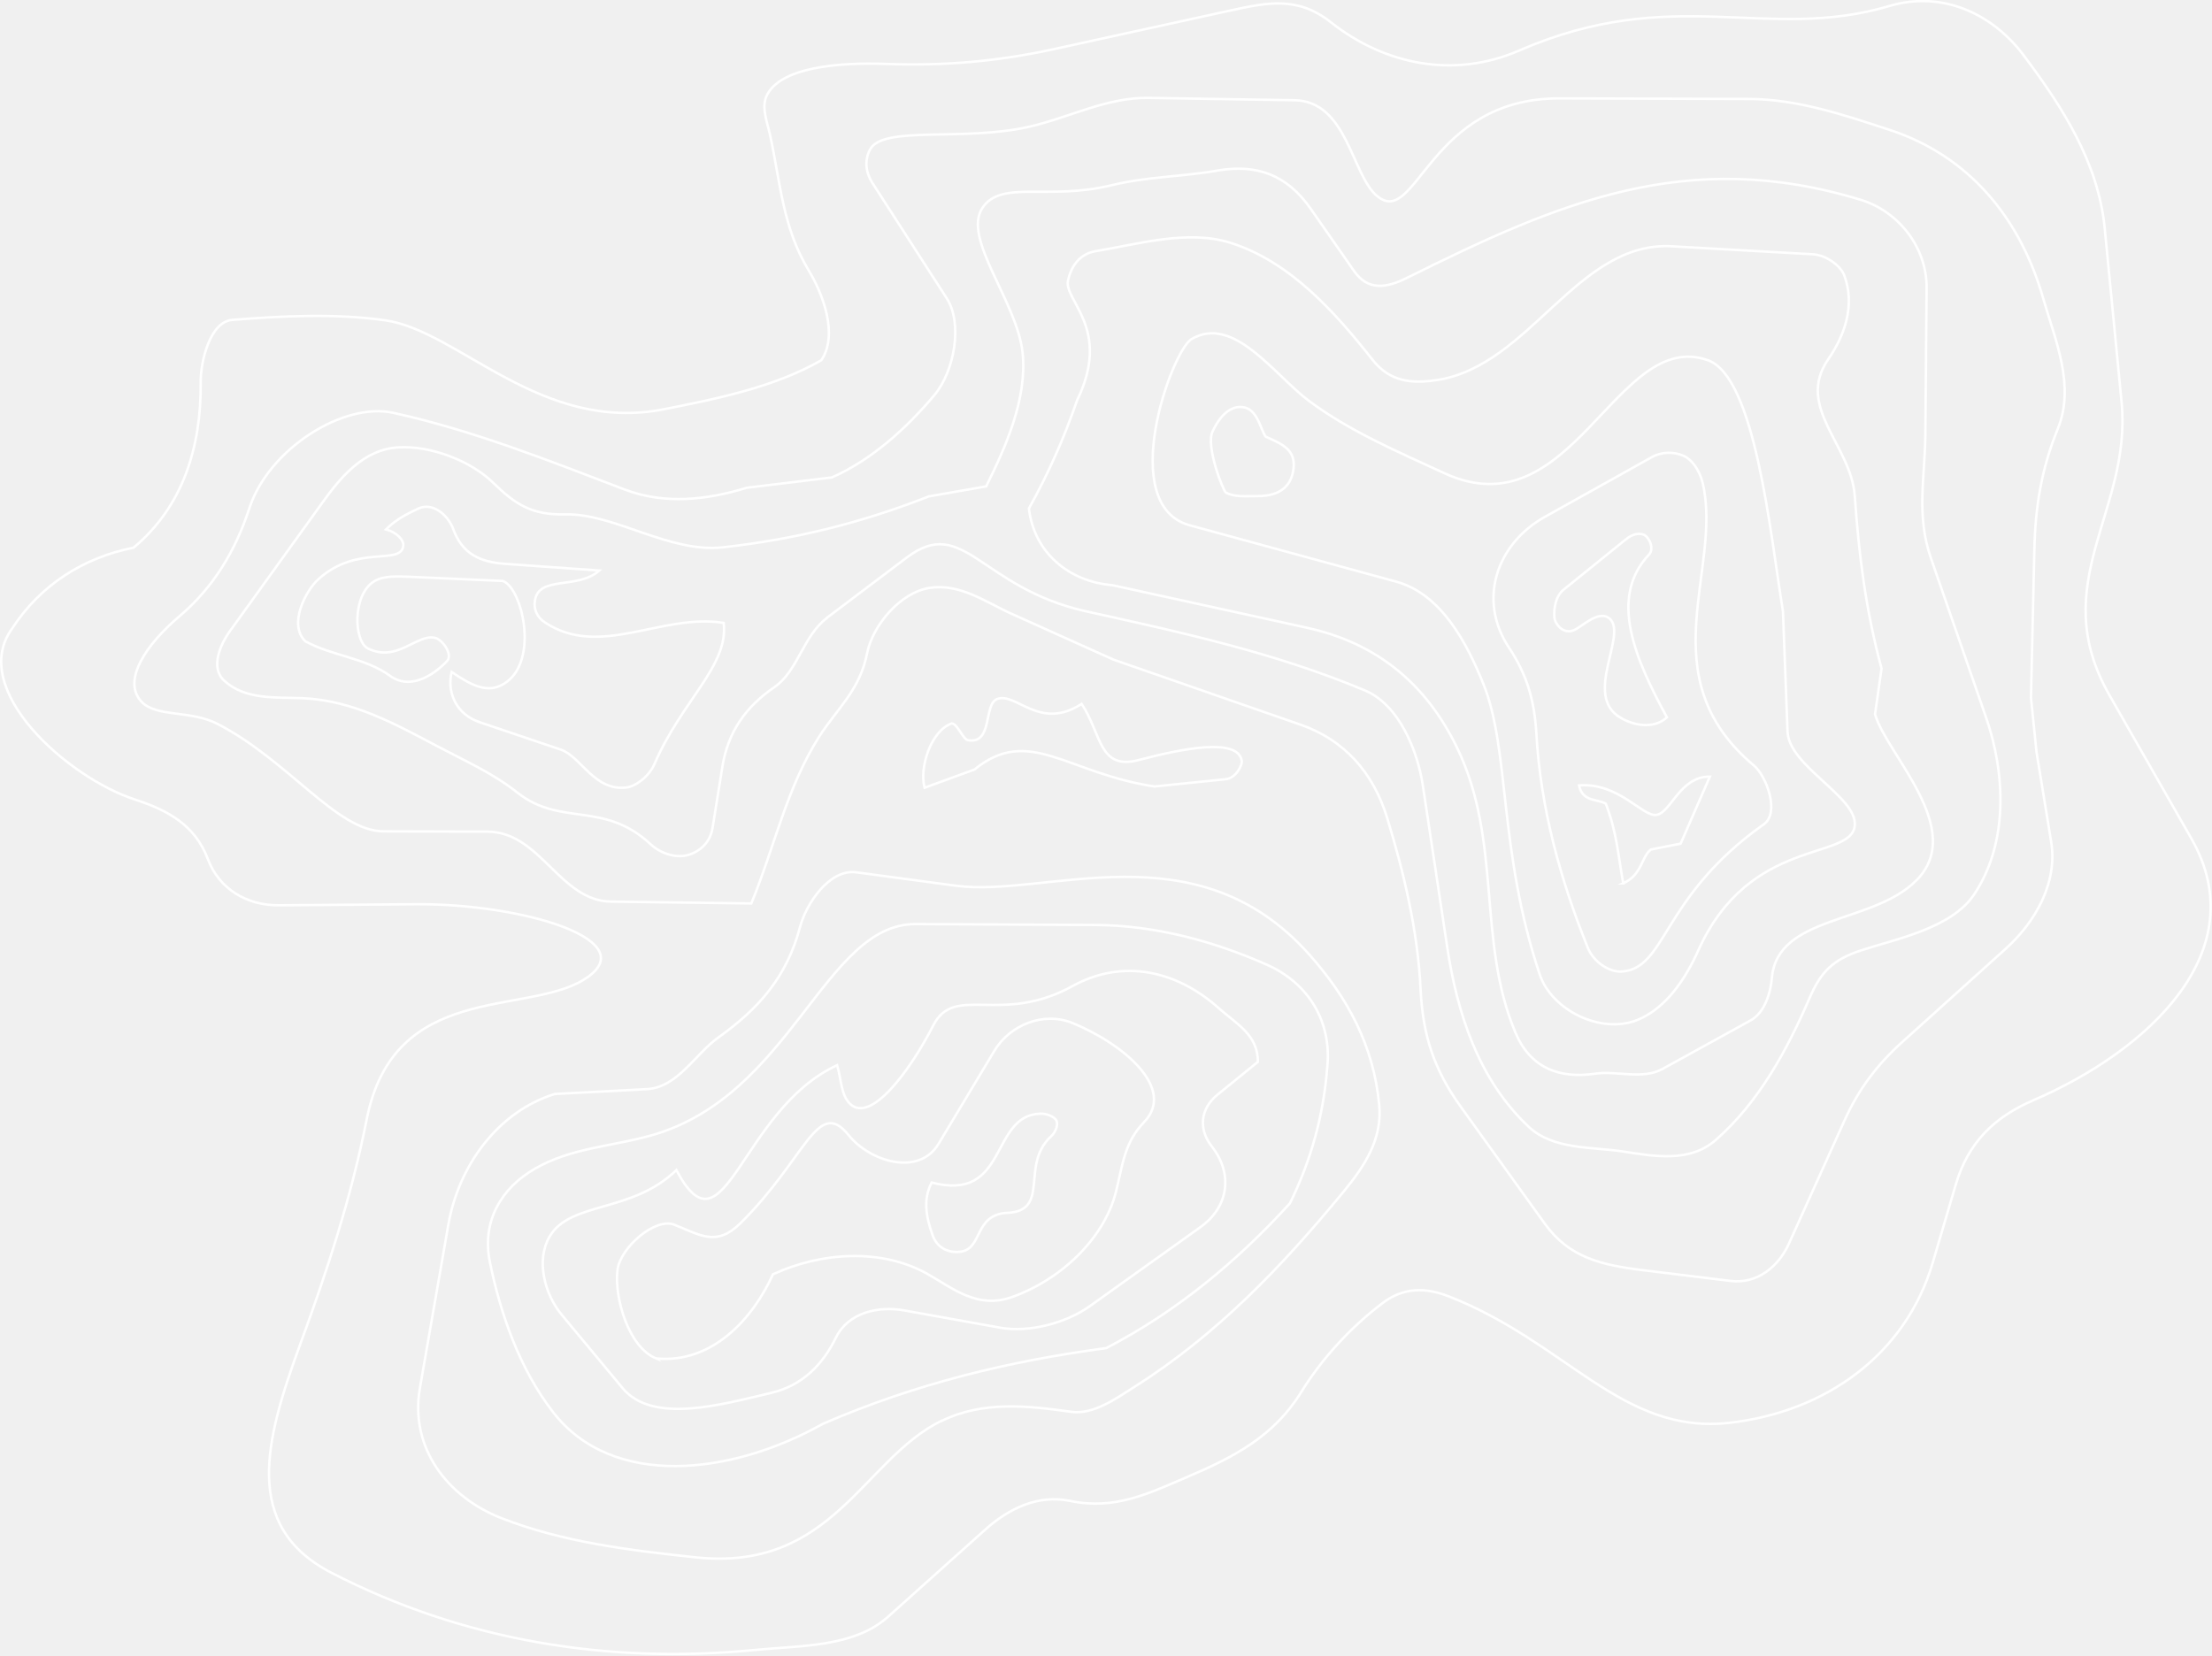
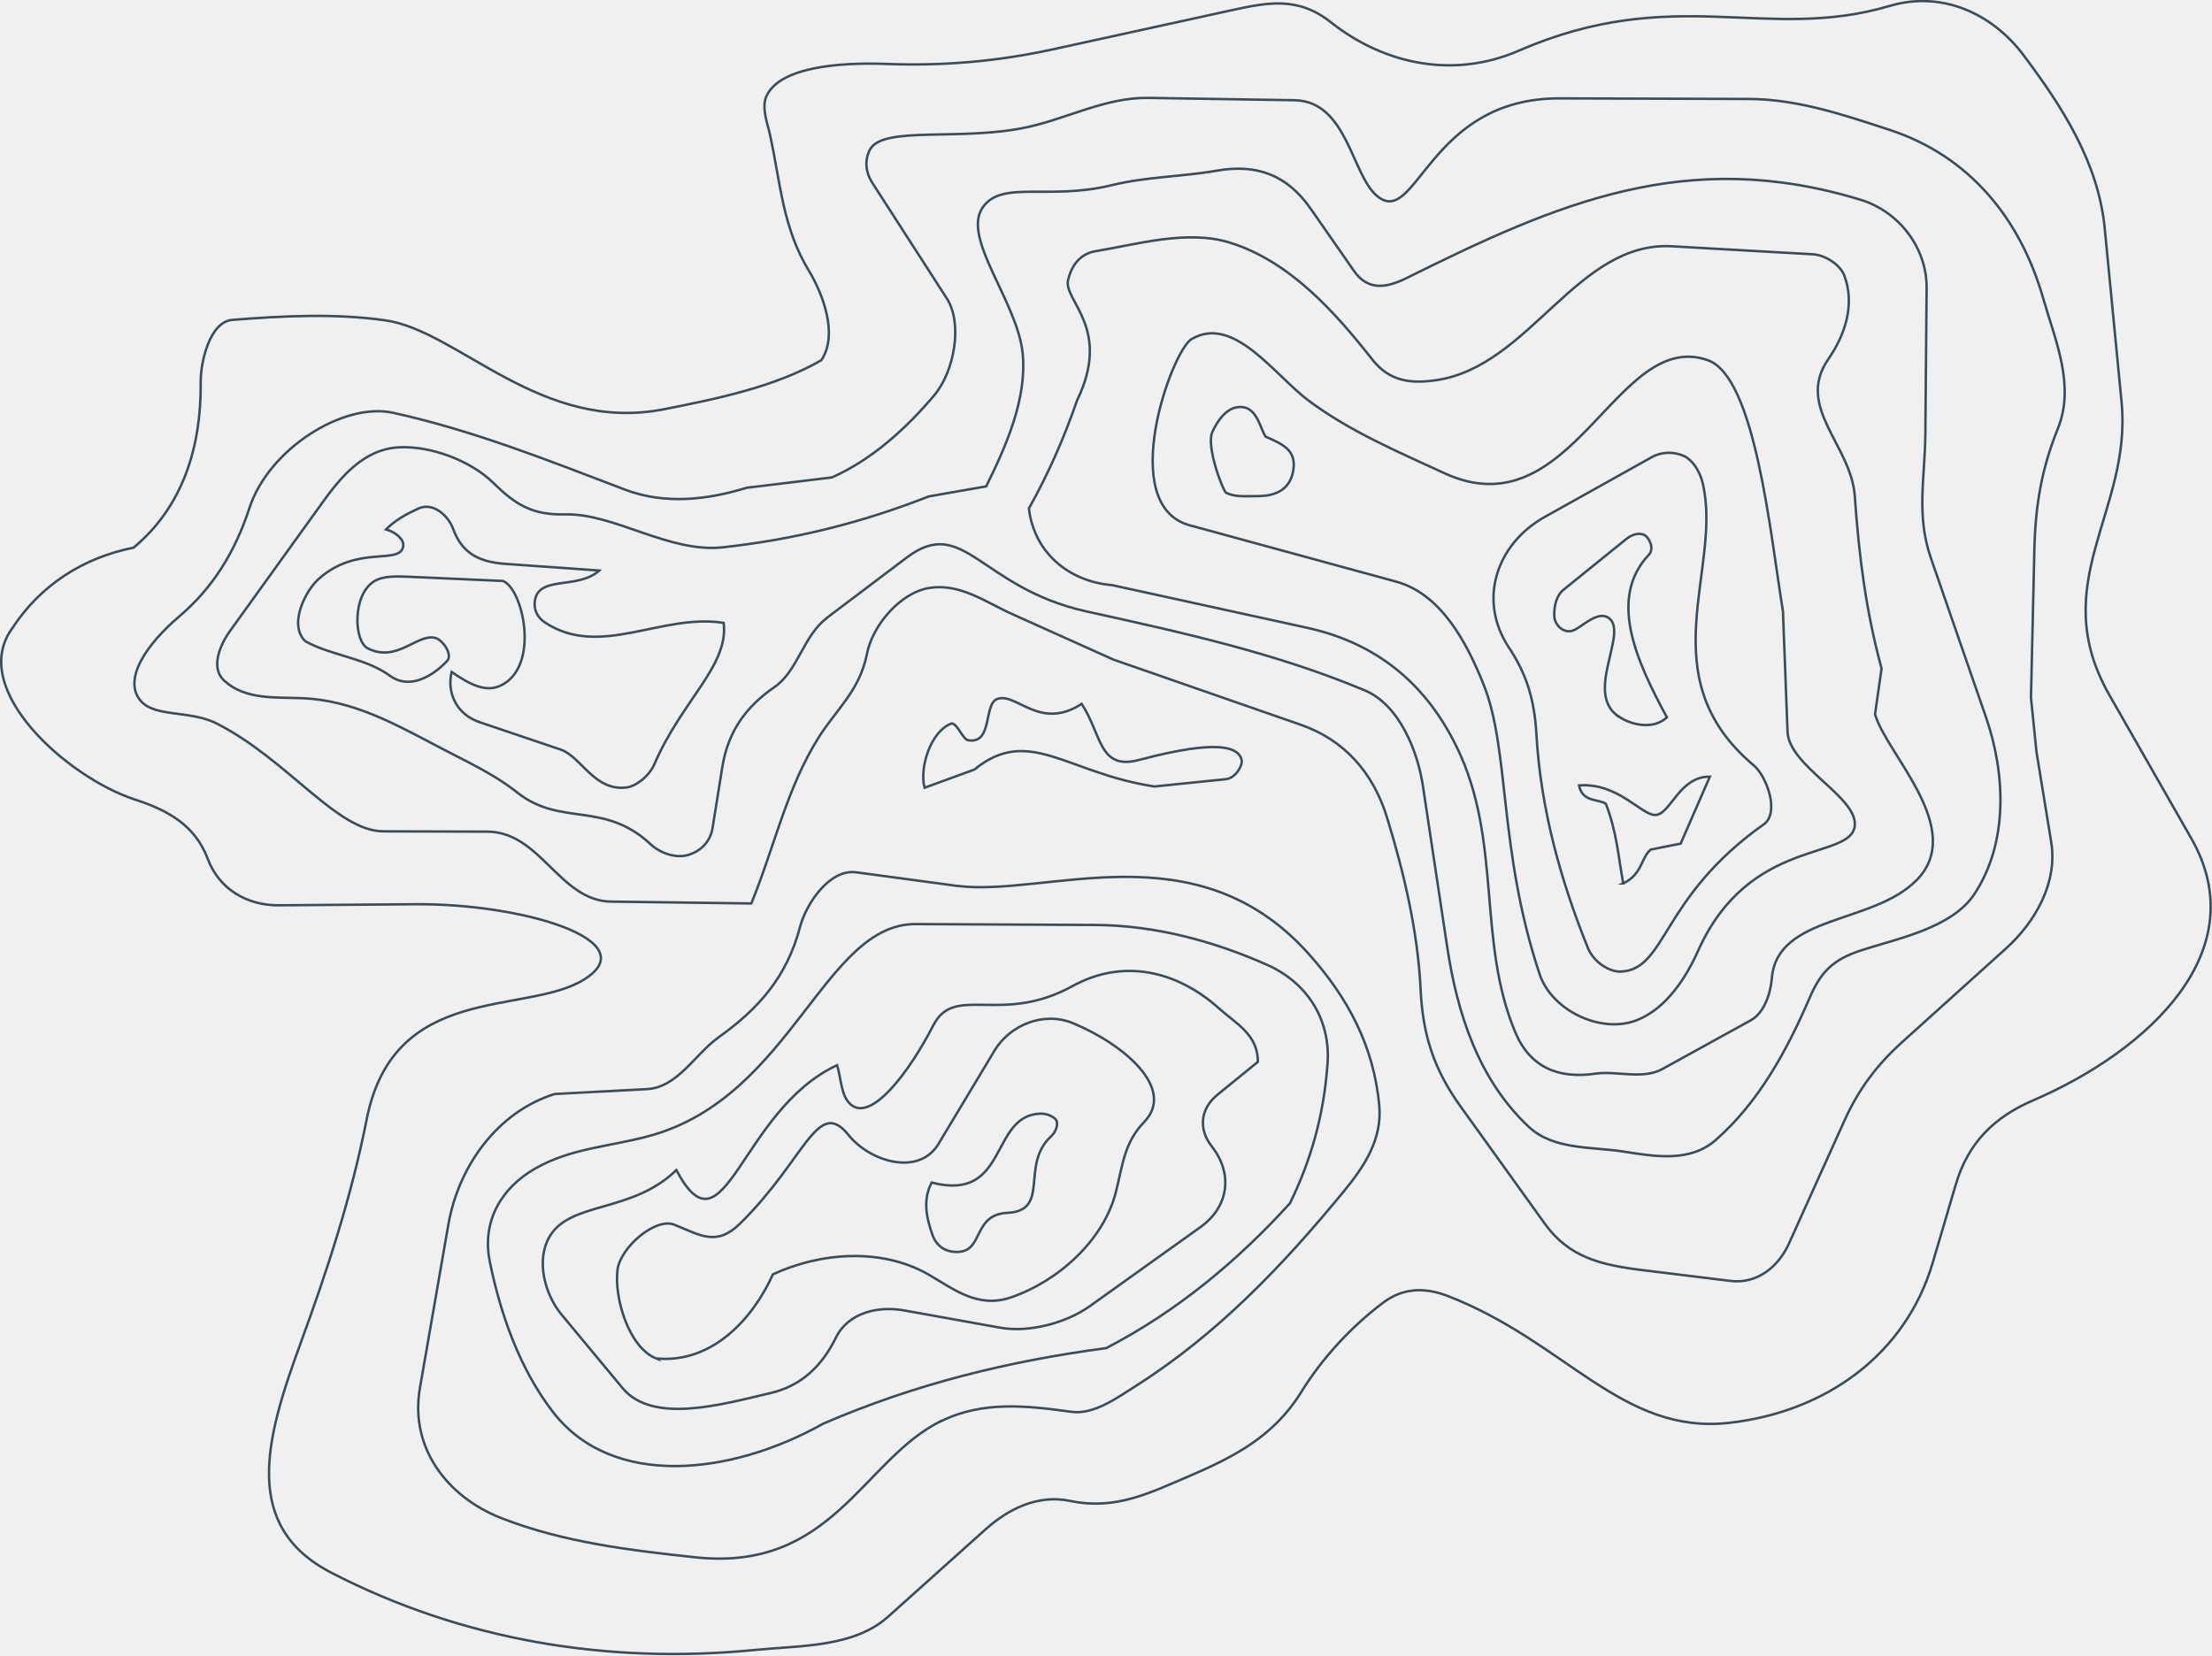
<svg xmlns="http://www.w3.org/2000/svg" id="Layer_2" data-name="Layer 2" viewBox="0 0 227.26 170.09">
  <defs>
    <style>
      .cls-1 {
        fill: none;
-         stroke: #fff;
+         stroke: #3C4D5A;
        stroke-miterlimit: 10;
        stroke-width: .25px;
      }
    </style>
  </defs>
  <g id="Layer_1-2" data-name="Layer 1">
    <g>
      <path class="cls-1" d="M34.05,161.62c-9.24-4.77-6.78-13.71-3.21-23.47,2.79-7.61,5.25-15.12,6.83-23.11,2.78-14.12,16.25-10.67,22.28-14.35,6.55-4-6.19-7.85-17.23-7.77l-14.04.11c-3.37.03-6.18-1.71-7.33-4.76-1.31-3.49-4.12-5.01-7.49-6.11-6.92-2.25-17.19-11.36-12.59-17.61,2.87-4.4,7.25-7.24,12.45-8.27,5.08-4.22,6.97-10.38,6.9-17.02-.02-2.06.93-6.21,3.26-6.39,5.25-.41,10.51-.68,15.66.04,7.56,1.05,15.99,11.66,28.7,9.14,5.41-1.07,11.37-2.28,16.14-5.03,1.78-2.64.14-6.87-1.3-9.24-2.67-4.41-2.9-9.01-3.96-13.89-.26-1.21-.91-2.81-.38-4,1.35-2.99,7.41-3.5,12.29-3.32,5.88.22,11.4-.25,17.15-1.5l18.18-3.98c3.84-.84,6.96-1.5,10.36,1.19,5.56,4.39,12.67,5.82,19.34,2.92,15.94-6.92,25.41-.83,38.08-4.59,5.35-1.59,10.52.75,13.75,5.05,3.99,5.32,7.7,11.05,8.35,17.82l1.73,17.84c1.09,11.22-7.83,18.58-1.25,30.11l8.42,14.74c6.58,11.52-4.35,21.78-16.27,26.91-3.97,1.71-6.66,4.33-7.93,8.63l-2.37,8.04c-2.79,9.45-10.99,15.34-20.89,16.46-11.05,1.25-16.72-8.28-28.88-13.01-2.31-.9-4.59-.93-6.72.68-3.27,2.47-6.23,5.67-8.4,9.18-2.81,4.55-6.9,6.66-11.65,8.69-3.98,1.7-7.47,3.45-12.06,2.49-3.35-.7-6.36.81-8.73,2.93l-9.98,8.95c-3.54,3.17-8.91,2.96-13.69,3.43-15.05,1.48-29.98-.94-43.52-7.93Z" />
      <path class="cls-1" d="M125.94,80.07l-7.33.75c-9.02-1.36-12.91-6.31-18.5-1.74l-5.12,1.87c-.56-2.08.65-5.85,2.79-6.61.59.02,1.14,1.64,1.69,1.73,2.56.42,1.56-3.71,2.98-4.24,1.95-.73,4.37,3.31,8.68.5,2.07,3.14,1.76,6.85,5.86,5.77,4.64-1.22,10.14-2.28,10.58.04.1.53-.63,1.83-1.63,1.93Z" />
      <path class="cls-1" d="M96.73,146c-8.09,3.96-11.18,15.55-25.3,14.03-6.85-.74-13.55-1.54-19.93-4.03-5.52-2.16-9.43-7.2-8.36-13.36l2.92-16.78c1.04-6.01,5.05-11.61,10.93-13.44l9.47-.5c3.16-.17,4.96-3.61,7.36-5.32,4.16-2.97,7.03-6.24,8.38-11.36.62-2.35,3.01-5.97,5.77-5.6l10.25,1.38c9.26,1.24,24.61-6.01,36.25,7.02,4,4.48,6.66,9.43,7.23,15.51.33,3.47-1.47,6.24-3.65,8.89-6.32,7.69-13.01,14.7-21.49,20.07-1.85,1.17-4.22,2.89-6.49,2.57-4.53-.63-9.1-1.14-13.33.94Z" />
      <path class="cls-1" d="M84.57,146.3c-9.42,5.3-21.65,6.71-27.75-1.19-3.44-4.45-5.39-10.05-6.49-15.42-.87-4.21,1.21-7.64,4.64-9.6,3.77-2.17,7.84-2.25,11.99-3.43,14.41-4.1,17.73-21.75,27.12-21.7l18.41.09c6.17.03,12.21,1.66,17.7,4.1,4.29,1.92,6.65,5.88,6.17,10.54-.39,4.94-1.65,9.51-3.83,13.96-5.43,5.97-11.6,11.1-18.87,14.88-10.05,1.35-19.55,3.65-29.09,7.77Z" />
      <path class="cls-1" d="M63.96,142.64l-6.28-7.57c-1.73-2.09-2.63-5.58-1.22-7.99,2.13-3.66,8.45-2.39,13.03-6.84,4.96,9.39,6.55-6.18,16.52-10.78.43,1.49.4,3.1,1.33,3.98,2.14,2.03,6.16-3.41,8.55-8.08,2.2-4.29,6.93.03,14.3-4.03,5.23-2.88,10.77-1.56,15.07,2.31,1.68,1.52,4,2.67,3.97,5.48l-4.13,3.36c-1.8,1.46-1.99,3.56-.6,5.33,2.22,2.83,1.73,6.22-1.17,8.29l-11.36,8.12c-2.43,1.74-6.26,2.74-9.18,2.22l-9.9-1.78c-2.67-.48-5.75.22-7.01,2.8-1.39,2.83-3.48,4.93-6.67,5.68-5.04,1.18-12.14,3.24-15.25-.5Z" />
      <path class="cls-1" d="M67.45,139.61c-2.89-1.13-4.36-6.32-4.01-9.11.28-2.3,3.89-5.42,5.83-4.65,2.7,1.08,4.34,2.27,6.78-.13,6.74-6.64,7.94-13.05,11.13-9.08,2.21,2.75,7.22,4.26,9.24.91l5.75-9.58c1.57-2.62,5.03-4.09,8.08-2.82,5.17,2.14,10.61,6.71,7.3,10.15-2.04,2.12-2.19,4.34-2.89,7.14-1.26,5.06-6,9.24-10.79,10.88-3.4,1.17-5.87-.84-8.48-2.35-4.81-2.76-11.07-2.29-15.98-.02-2.06,4.57-6.24,9.18-11.97,8.65Z" />
      <path class="cls-1" d="M103.5,124.63c-3.48.18-2.49,3.72-4.85,4-1.22.14-2.37-.38-2.84-1.71-.63-1.77-1.03-3.63-.09-5.4,7.92,2.06,5.94-6.89,11.15-7.08.71-.03,1.4.33,1.62.63.27.37.04,1.21-.51,1.71-3.21,2.96,0,7.62-4.49,7.86Z" />
      <path class="cls-1" d="M114.3,67.74l-10.36-4.66c-2.65-1.19-5.3-3.17-8.47-2.66-2.97.47-5.82,3.84-6.39,6.73-.75,3.81-3.09,5.67-4.94,8.58-3.32,5.24-4.56,11.28-6.95,17.11l-14.42-.19c-5.28-.07-7.24-7.18-12.7-7.19l-10.67-.03c-4.79-.01-9.71-7.24-17.03-11.03-2.81-1.46-6.34-.66-7.86-2.32-2-2.19.57-5.91,3.91-8.74,3.52-2.98,5.78-6.76,7.2-11.12,2-6.11,9.67-10.92,14.77-9.8,8.2,1.8,15.91,4.88,23.78,7.88,4.11,1.57,8.47,1.08,12.56-.18l8.74-1.06c4.07-1.8,7.63-5.01,10.53-8.46,2.05-2.44,2.94-7.35,1.27-9.94l-7.66-11.89c-.65-1.01-.82-2.26-.24-3.38,1.31-2.54,9.48-.81,16.34-2.36,4.11-.93,7.97-3.03,12.25-2.97l15.04.24c5.43.09,5.86,7.68,8.49,9.85,4.06,3.35,5.23-10.08,18.74-10.04l19.44.06c5.01.01,9.83,1.66,14.45,3.17,8.26,2.7,13.47,9.18,15.8,17.33,1.24,4.33,3.31,8.94,1.49,13.41-1.66,4.09-2.3,7.91-2.4,12.41l-.35,15.21.57,5.58,1.51,9.25c.68,4.15-1.61,8.2-4.66,10.95l-10.59,9.55c-2.64,2.37-4.55,4.91-6,8.14l-5.69,12.61c-1.06,2.36-3.25,4.19-6.01,3.85l-8.96-1.1c-4.34-.53-7.63-1.32-10.11-4.77l-8.65-12.04c-2.75-3.83-3.89-7.32-4.12-12.06-.28-5.97-1.72-12.01-3.44-17.63-1.42-4.62-4.39-8-8.89-9.56l-19.29-6.71Z" />
      <path class="cls-1" d="M84.95,63.51c-2.45,1.85-2.96,5.44-5.4,7.11-2.91,2-4.76,4.56-5.34,8.21l-1,6.24c-.23,1.47-1.25,2.4-2.48,2.78-1.16.36-2.78-.07-3.88-1.09-4.83-4.5-9.22-1.78-13.68-5.3-2.57-2.03-5.3-3.22-8.17-4.74-4.37-2.3-8.72-4.75-13.89-4.97-2.75-.12-5.9.2-8.08-1.81-1.44-1.32-.41-3.69.58-5.07l9.49-13.19c1.88-2.62,4.23-5.5,7.84-5.71,3.32-.19,7.42,1.38,9.73,3.64s4,3.33,7.43,3.25c5.04-.11,10.66,4,16.2,3.38,7.45-.83,14.25-2.53,21.13-5.23l5.89-1.03c1.94-3.93,4.25-8.98,3.74-13.74-.57-5.27-6.24-11.74-4.12-14.89,1.95-2.9,6.76-.72,13.28-2.32,3.59-.88,7.25-.87,10.78-1.49,4.06-.71,7.2.37,9.68,3.94l4.42,6.35c1.46,2.1,3.36,1.76,5.44.73,15.46-7.68,28.72-13.49,46.62-8.03,3.91,1.19,6.81,4.91,6.78,9.06l-.13,15.02c-.04,4.52-.96,8.34.57,12.74l5.67,16.39c1.98,5.72,2.32,12.85-1.22,18.16-2.32,3.49-7.96,4.56-11.62,5.76-2.89.95-4.13,2.2-5.27,4.84-2.32,5.37-5.21,10.75-9.68,14.66-2.63,2.3-6.21,1.69-9.44,1.18s-7.22-.16-9.75-2.54c-5.18-4.86-7.36-11.67-8.39-18.52l-2.5-16.57c-.53-3.51-2.41-8.28-5.97-9.77-9.26-3.88-18.86-5.96-28.59-8.11-10.94-2.43-12.6-9.97-18.47-5.53l-8.2,6.19Z" />
      <path class="cls-1" d="M49.18,74.17c-2.12-.72-3.32-2.82-2.78-5.12,1.83,1.25,3.45,2.15,5.04,1.4,4.09-1.94,2.31-9.96.23-10.75l-9.41-.42c-1.46-.06-2.87-.14-3.84.47-2.23,1.39-2.09,6.16-.61,6.89,3,1.48,5.04-1.55,6.9-1.09.78.2,1.84,1.73,1.22,2.38-1.66,1.74-3.96,2.9-5.84,1.53-2.6-1.89-6.05-2.07-8.73-3.57-1.75-1.71.02-5.16,1.34-6.36,4.01-3.63,8.44-1.39,8.73-3.42.09-.63-.69-1.4-1.77-1.71.94-.94,2.02-1.54,3.32-2.14,1.52-.7,3.08.73,3.58,2.1.93,2.55,2.73,3.39,5.31,3.58l9.7.69c-2.21,1.98-6.17.48-6.61,3.06-.15.88.19,1.72,1.02,2.27,5.66,3.75,11.98-.97,18.37.05.54,4.38-4.29,7.96-7.11,14.5-.55,1.27-1.91,2.29-2.87,2.41-3.31.42-4.68-3.19-6.76-3.89l-8.44-2.85Z" />
      <path class="cls-1" d="M196.88,90.47c-4.43,4.51-14.29,3.52-14.84,10.04-.12,1.46-.72,3.54-2.17,4.34l-9.07,5c-2.05,1.13-4.71.16-6.89.48-3.78.56-6.71-.64-8.22-4.23-3.97-9.43-1.34-19.65-5.99-29.26-3.22-6.65-8.31-10.77-15.42-12.33l-20.02-4.38c-4.47-.37-8.03-3.37-8.55-7.88,2.04-3.66,3.59-7.19,4.95-11.11,3.6-7.41-1.4-10.23-.93-12.34.29-1.29,1.08-2.7,2.84-2.99,4.29-.7,9.4-2.24,13.81-.87,6.18,1.93,10.83,7.2,14.63,12.03,1.8,2.28,4.03,2.47,6.59,2.09,9.6-1.43,14.43-14.31,24.18-13.75l14.47.82c1.26.07,2.82,1.07,3.24,2.2,1.12,3.02.05,6.12-1.66,8.59-3.4,4.94,2.37,8.83,2.73,14.06.43,6.14,1.13,11.72,2.75,17.72l-.67,4.69c1.16,4.12,9.43,11.82,4.26,17.07Z" />
      <path class="cls-1" d="M183.65,75.18c.13,3.56,7.18,6.71,6.91,9.65-.34,3.65-10.8,1.07-16.09,12.86-1.25,2.79-3.28,5.95-6.29,7.14-3.7,1.46-8.76-1-10-4.72-4.26-12.81-3.04-23.06-5.78-29.83-1.71-4.24-4.34-9.25-8.96-10.51l-21.21-5.79c-7.56-2.06-1.87-17.93.2-19.14,4.32-2.53,8.52,3.72,12.03,6.34,4.2,3.14,9.2,5.26,13.92,7.44,13.21,6.1,17.63-14.91,27.07-11.61,4.87,1.7,6.4,17.62,7.73,25.81l.47,12.35Z" />
      <path class="cls-1" d="M129.22,50.98c-1.27,0-2.39.12-3.27-.36-.28-.15-2.07-4.74-1.39-6.24.5-1.09,1.51-2.7,3.07-2.55s1.84,2.22,2.4,3.04c1.74.77,3.12,1.36,2.86,3.34-.21,1.6-1.22,2.77-3.67,2.77Z" />
      <path class="cls-1" d="M181.19,84.72c-10.59,7.51-9.94,14.88-14.64,15.12-1.18.06-2.82-.95-3.42-2.45-2.8-6.94-4.85-14.32-5.28-21.95-.2-3.46-.96-6.09-2.82-8.89-3.23-4.86-1.31-10.65,3.71-13.45l10.96-6.12c1.01-.57,2.29-.59,3.31-.12.82.38,1.6,1.45,1.92,2.77,2.1,8.82-5.62,19.9,5.26,29.03,1.31,1.1,2.69,4.87,1.01,6.06Z" />
      <path class="cls-1" d="M166.44,73.72c-3.79-2.29.78-8.46-1.05-10.13-1.07-.97-2.74.7-3.58,1.12-1.16.58-2.09-.57-2.12-1.35-.04-.85.11-2.08.96-2.77l6.41-5.18c.7-.57,1.35-.64,1.8-.47.55.21,1.15,1.42.55,2.06-4.2,4.44-1.35,10.83,1.85,16.72-1.34,1.22-3.39.87-4.83,0Z" />
      <path class="cls-1" d="M166.77,90.78c-.52-2.86-.66-5.27-1.79-8.19-.79-.5-2.41-.15-2.75-1.88,4.08-.32,6.54,3.25,7.95,3.03,1.5-.23,2.41-3.97,5.49-3.93l-3,6.88-3.07.61c-1.01.83-.87,2.57-2.84,3.48Z" />
    </g>
  </g>
</svg>
